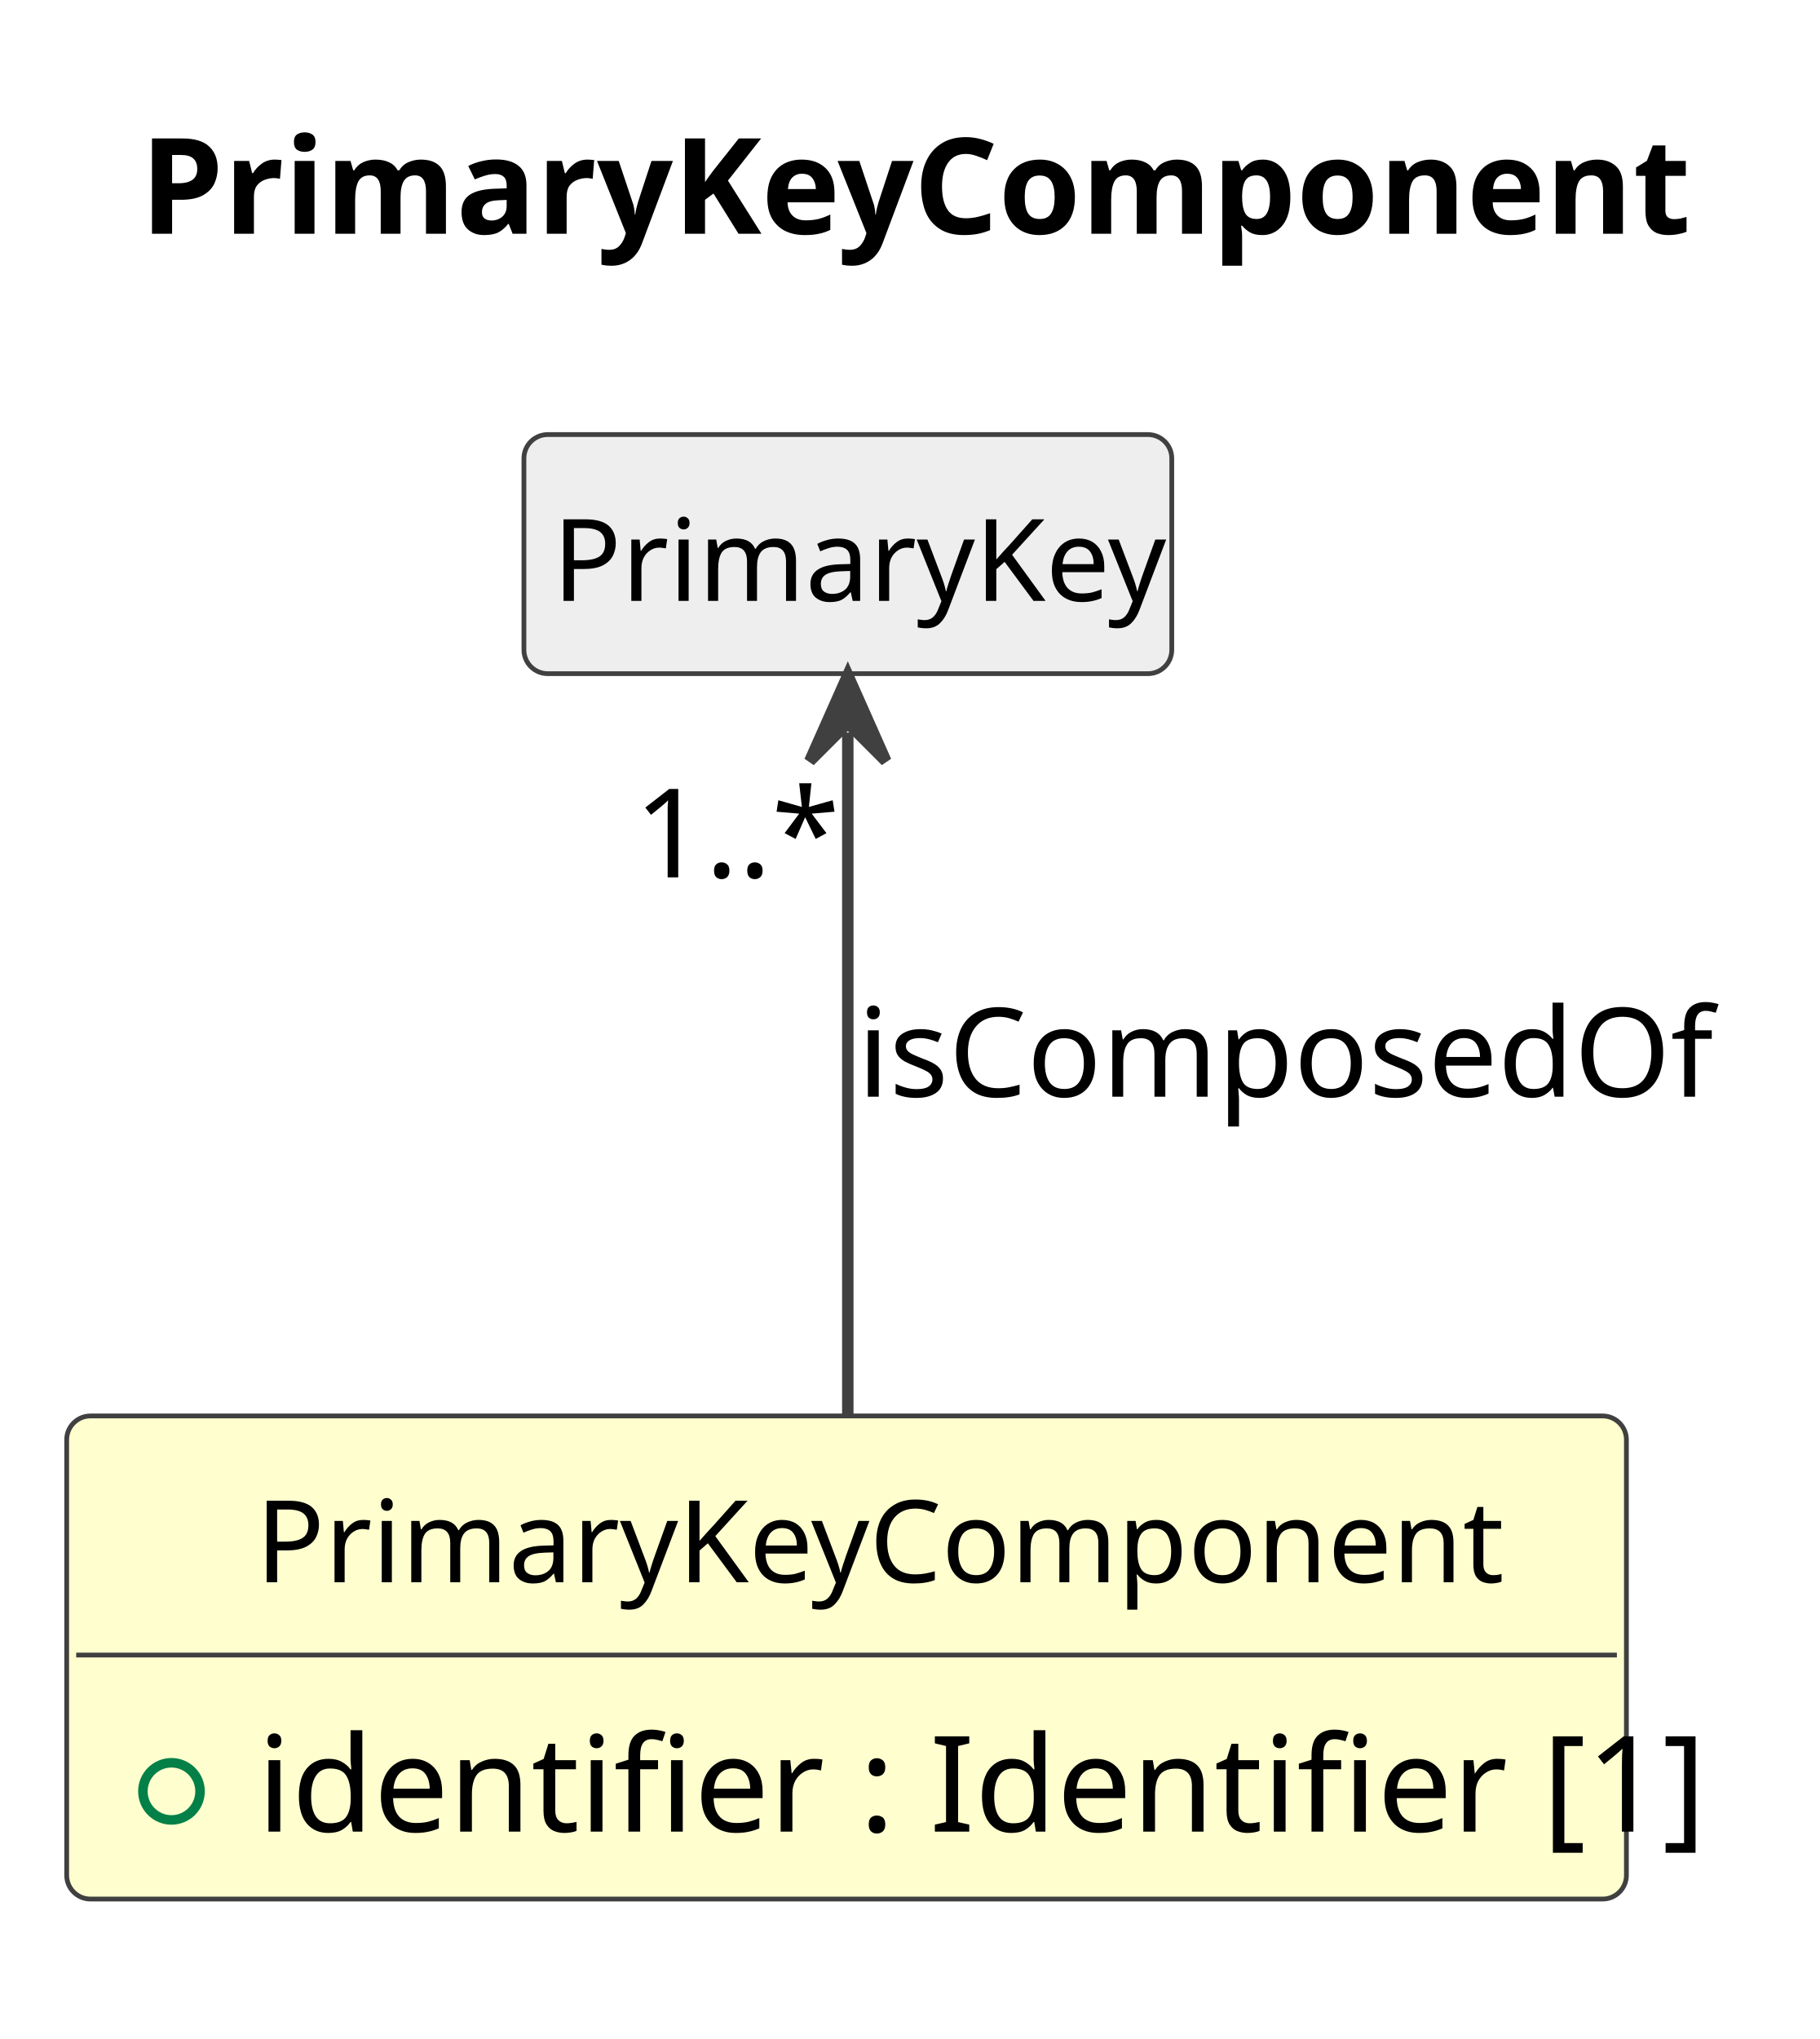
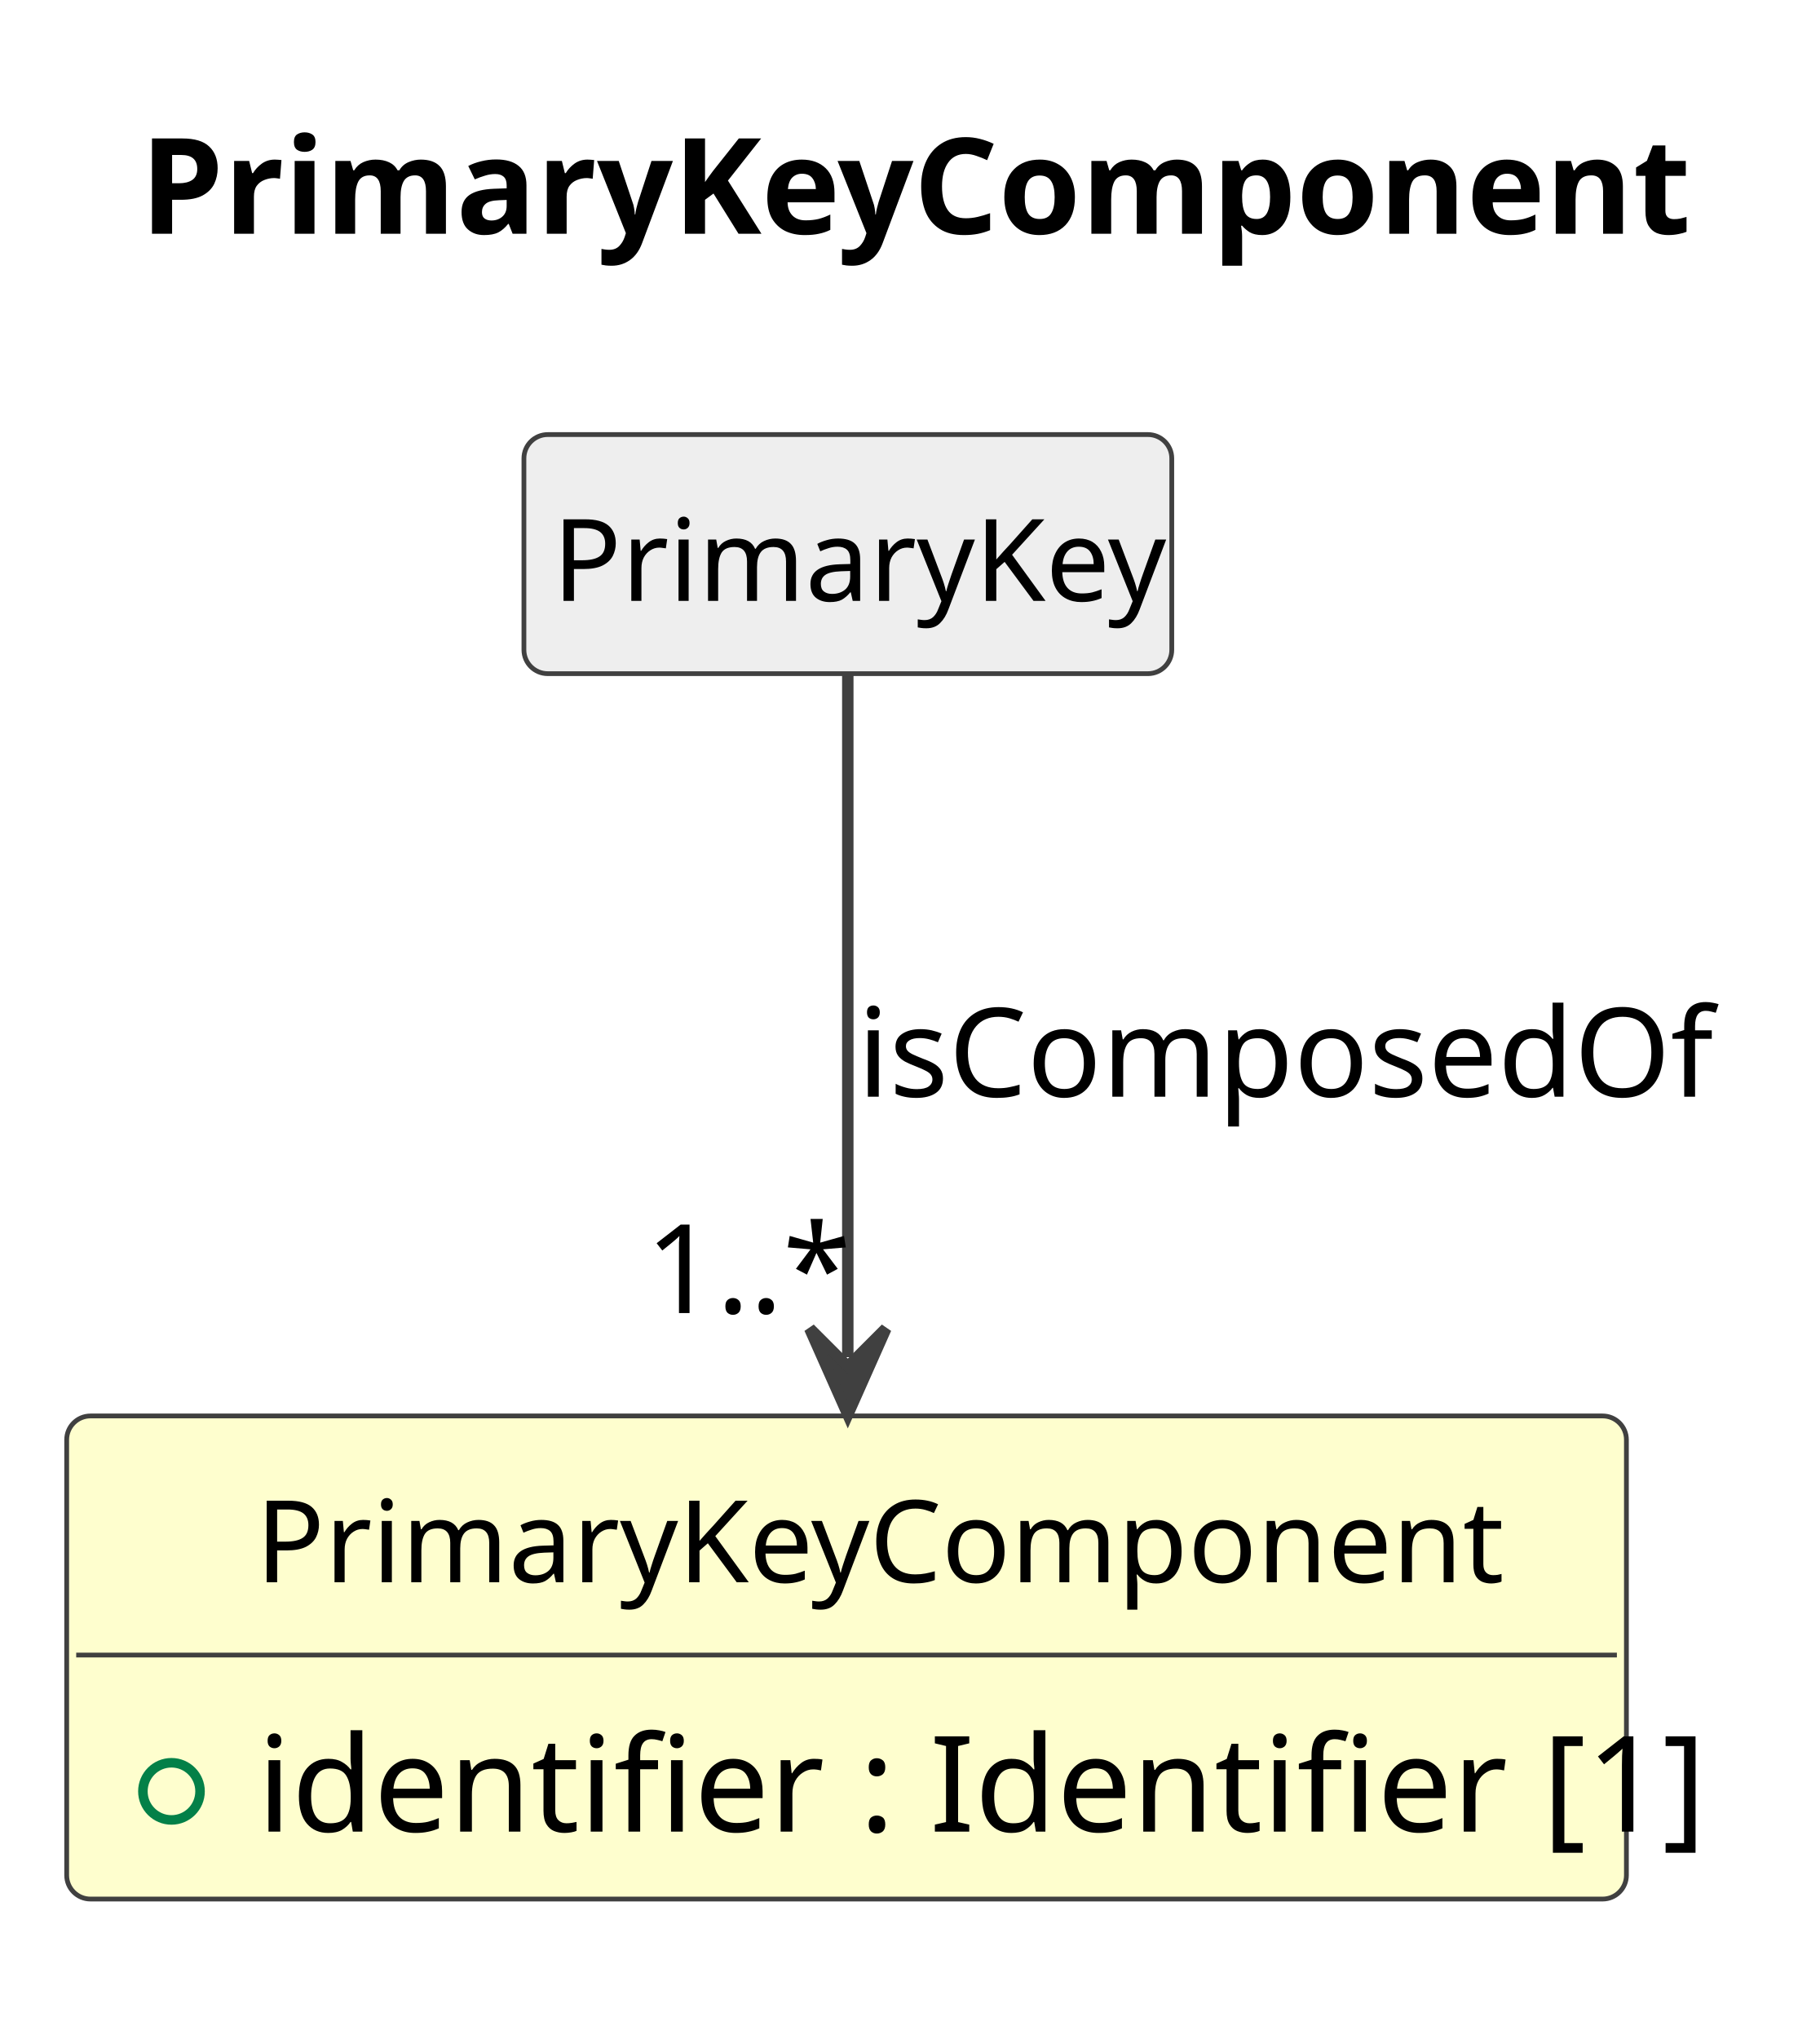
<svg xmlns="http://www.w3.org/2000/svg" contentStyleType="text/css" data-diagram-type="CLASS" height="214px" preserveAspectRatio="none" style="width:191px;height:214px;background:#FFFFFF;" version="1.1" viewBox="0 0 191 214" width="191px" zoomAndPan="magnify">
  <defs />
  <g>
    <g class="title" data-source-line="1">
      <text fill="#000000" font-family="sans-serif" font-size="14" font-weight="700" lengthAdjust="spacing" textLength="155.593" x="14.693" y="24.533">PrimaryKeyComponent</text>
    </g>
    <g class="entity" data-qualified-name="PrimaryKeyComponent" data-source-line="12" id="ent0002">
      <rect fill="#FEFECE" height="50.703" rx="2.5" ry="2.5" style="stroke:#404040;stroke-width:0.5;" width="163.737" x="7" y="148.609" />
      <text fill="#000000" font-family="sans-serif" font-size="12" lengthAdjust="spacing" textLength="124.049" x="26.844" y="166.066">PrimaryKeyComponent</text>
      <line style="stroke:#404040;stroke-width:0.5;" x1="8" x2="169.737" y1="173.703" y2="173.703" />
      <g data-visibility-modifier="PUBLIC_FIELD">
        <ellipse cx="18" cy="188.008" fill="none" rx="3" ry="3" style="stroke:#038048;stroke-width:1;" />
      </g>
      <text fill="#000000" font-family="sans-serif" font-size="14" lengthAdjust="spacing" textLength="137.737" x="27" y="192.236">identifier : Identifier [1]</text>
    </g>
    <g class="entity" data-qualified-name="PrimaryKey" data-source-line="15" id="ent0003">
      <rect fill="#EEEEEE" height="25.094" rx="2.5" ry="2.5" style="stroke:#404040;stroke-width:0.5;" width="68.01" x="55" y="45.609" />
      <text fill="#000000" font-family="sans-serif" font-size="12" lengthAdjust="spacing" textLength="62.01" x="58" y="63.066">PrimaryKey</text>
    </g>
    <g class="link" data-entity-1="ent0003" data-entity-2="ent0002" data-link-type="dependency" data-source-line="16" id="lnk4">
-       <path codeLine="16" d="M89,76.879 C89,95.079 89,124.469 89,148.439" fill="none" id="PrimaryKey-backto-PrimaryKeyComponent" style="stroke:#404040;stroke-width:1.2;" />
-       <polygon fill="#404040" points="89,70.879,85,79.879,89,75.879,93,79.879,89,70.879" style="stroke:#404040;stroke-width:1.2;" />
+       <path codeLine="16" d="M89,70.879 C89,89.079 89,118.469 89,142.439" fill="none" id="PrimaryKey-to-PrimaryKeyComponent" style="stroke:#404040;stroke-width:1.2;" />
+       <polygon fill="#404040" points="89,148.439,93,139.439,89,143.439,85,139.439,89,148.439" style="stroke:#404040;stroke-width:1.2;" />
      <text fill="#000000" font-family="sans-serif" font-size="13" lengthAdjust="spacing" textLength="85.979" x="90" y="115.105">isComposedOf</text>
-       <text fill="#000000" font-family="sans-serif" font-size="13" lengthAdjust="spacing" textLength="19.513" x="66.59" y="92.081">1..*</text>
+       <text fill="#000000" font-family="sans-serif" font-size="13" lengthAdjust="spacing" textLength="19.513" x="67.779" y="137.806">1..*</text>
    </g>
  </g>
</svg>
